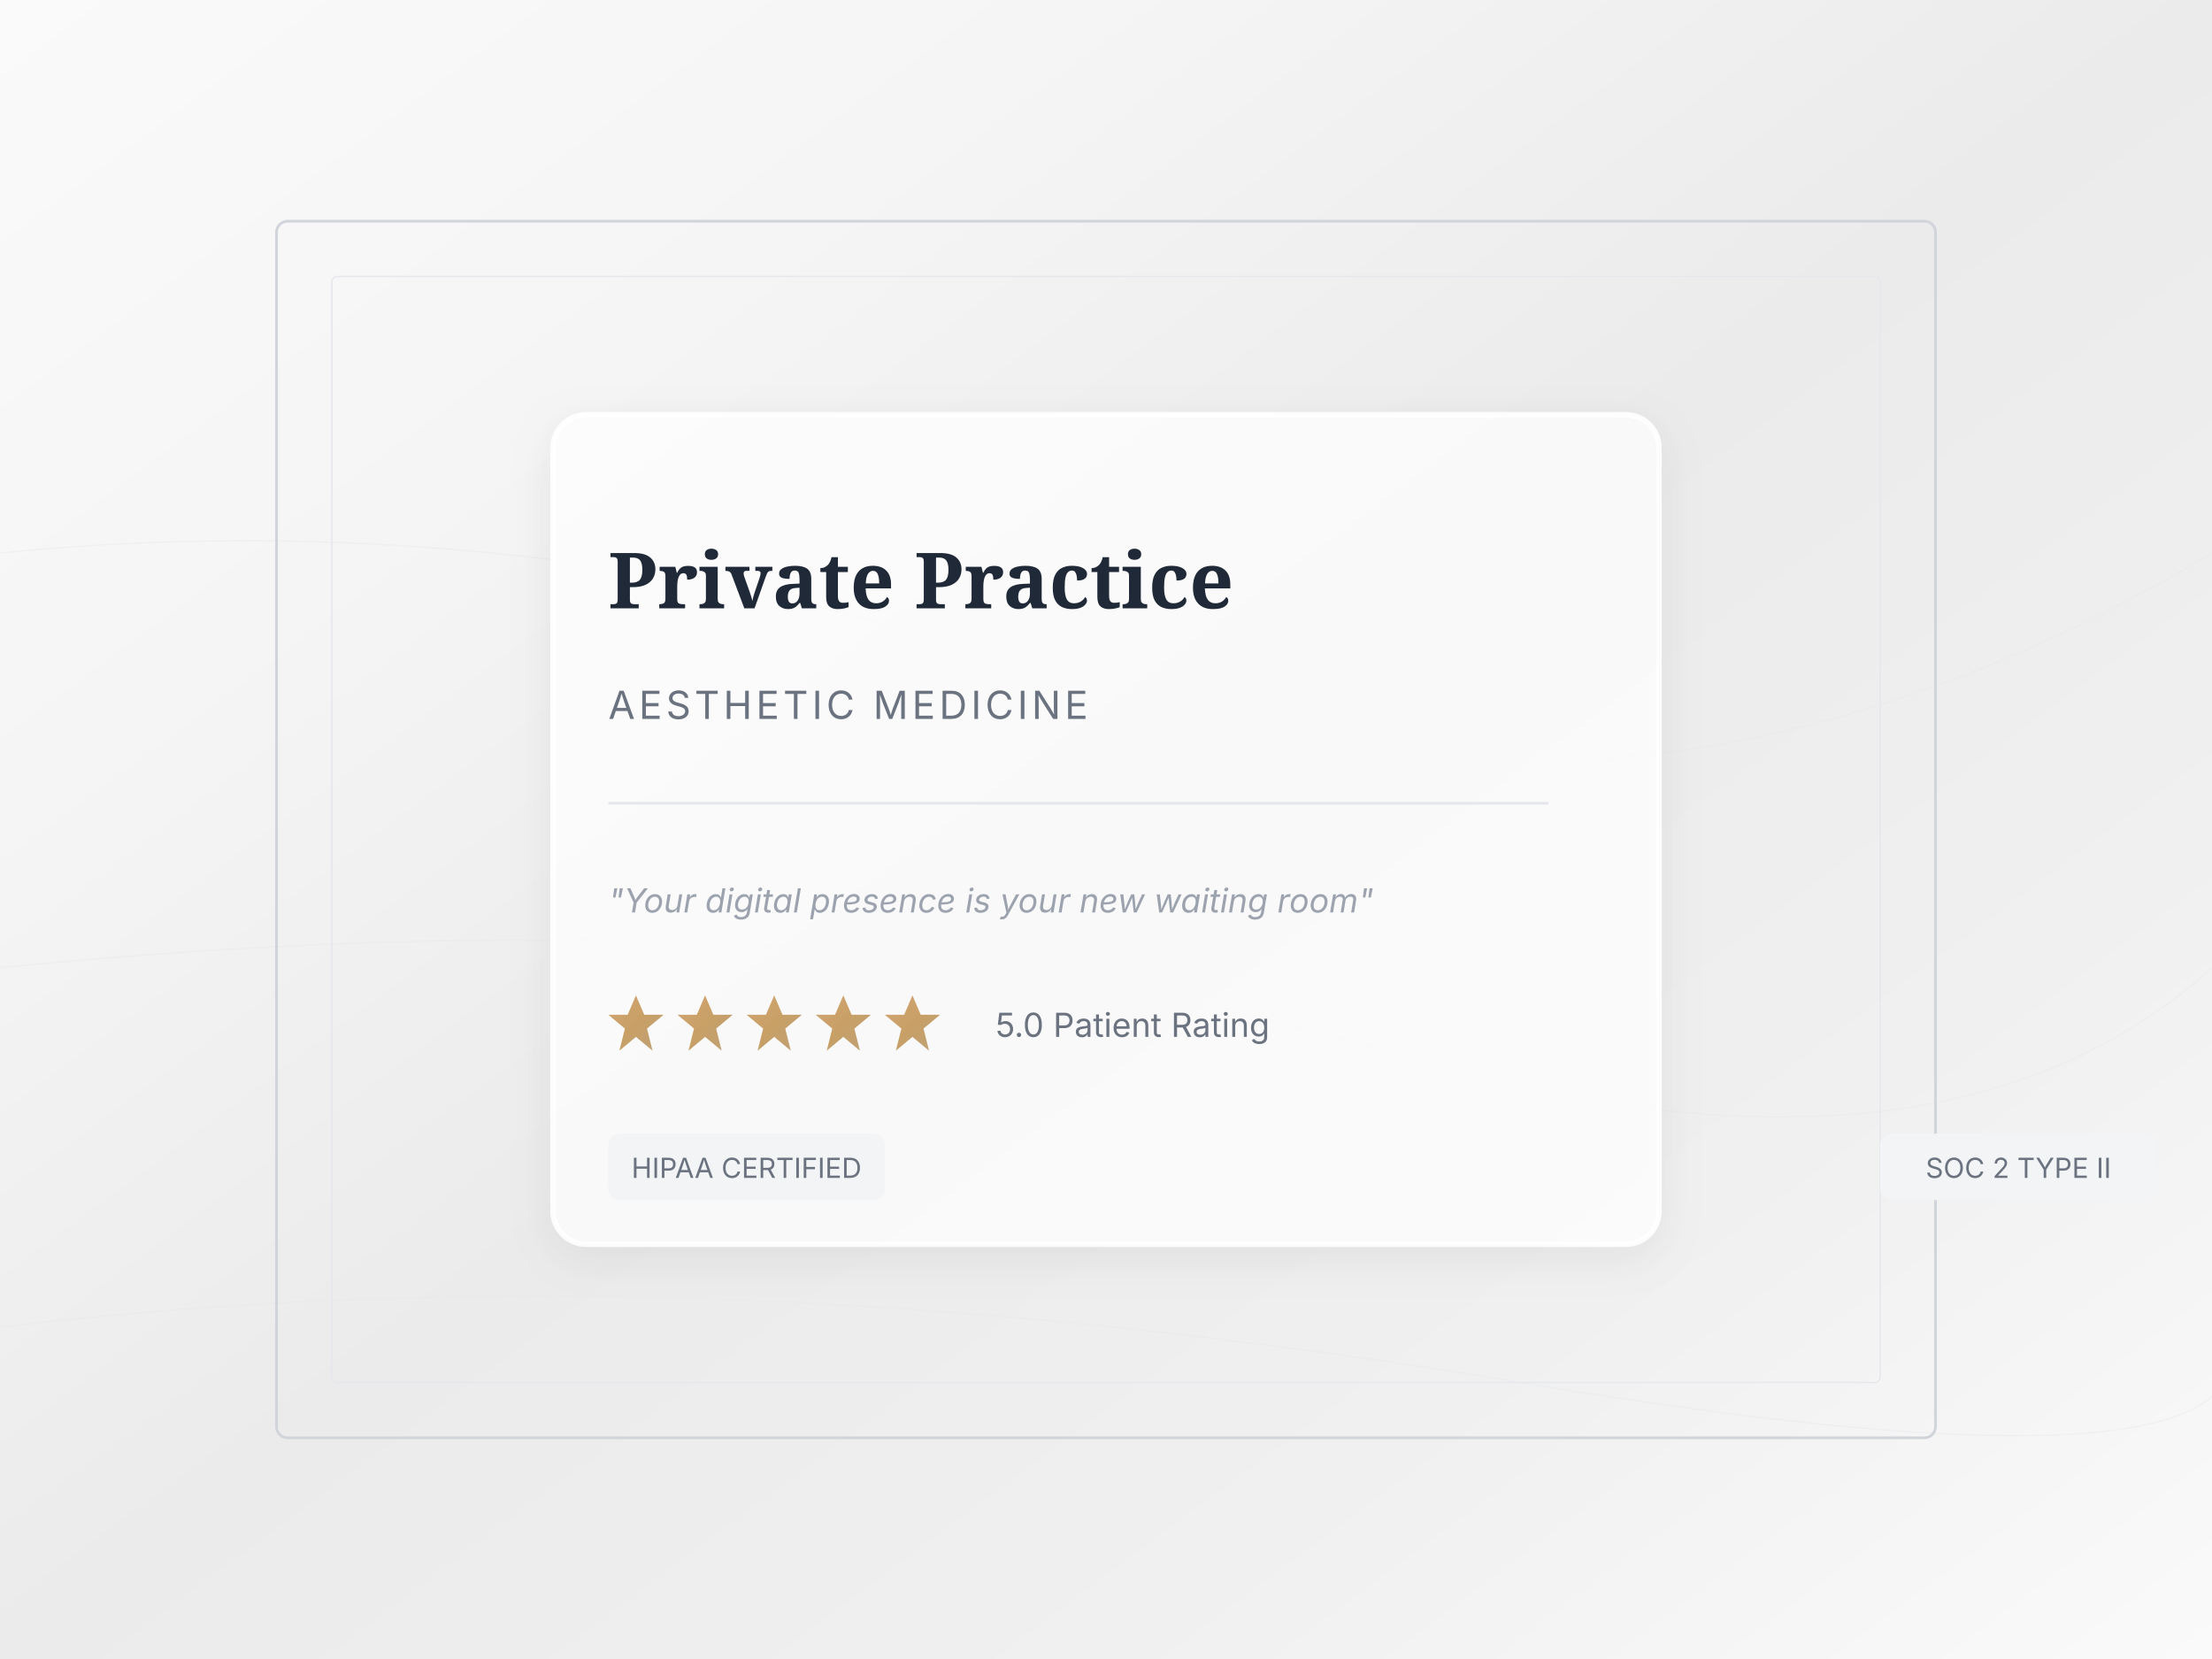
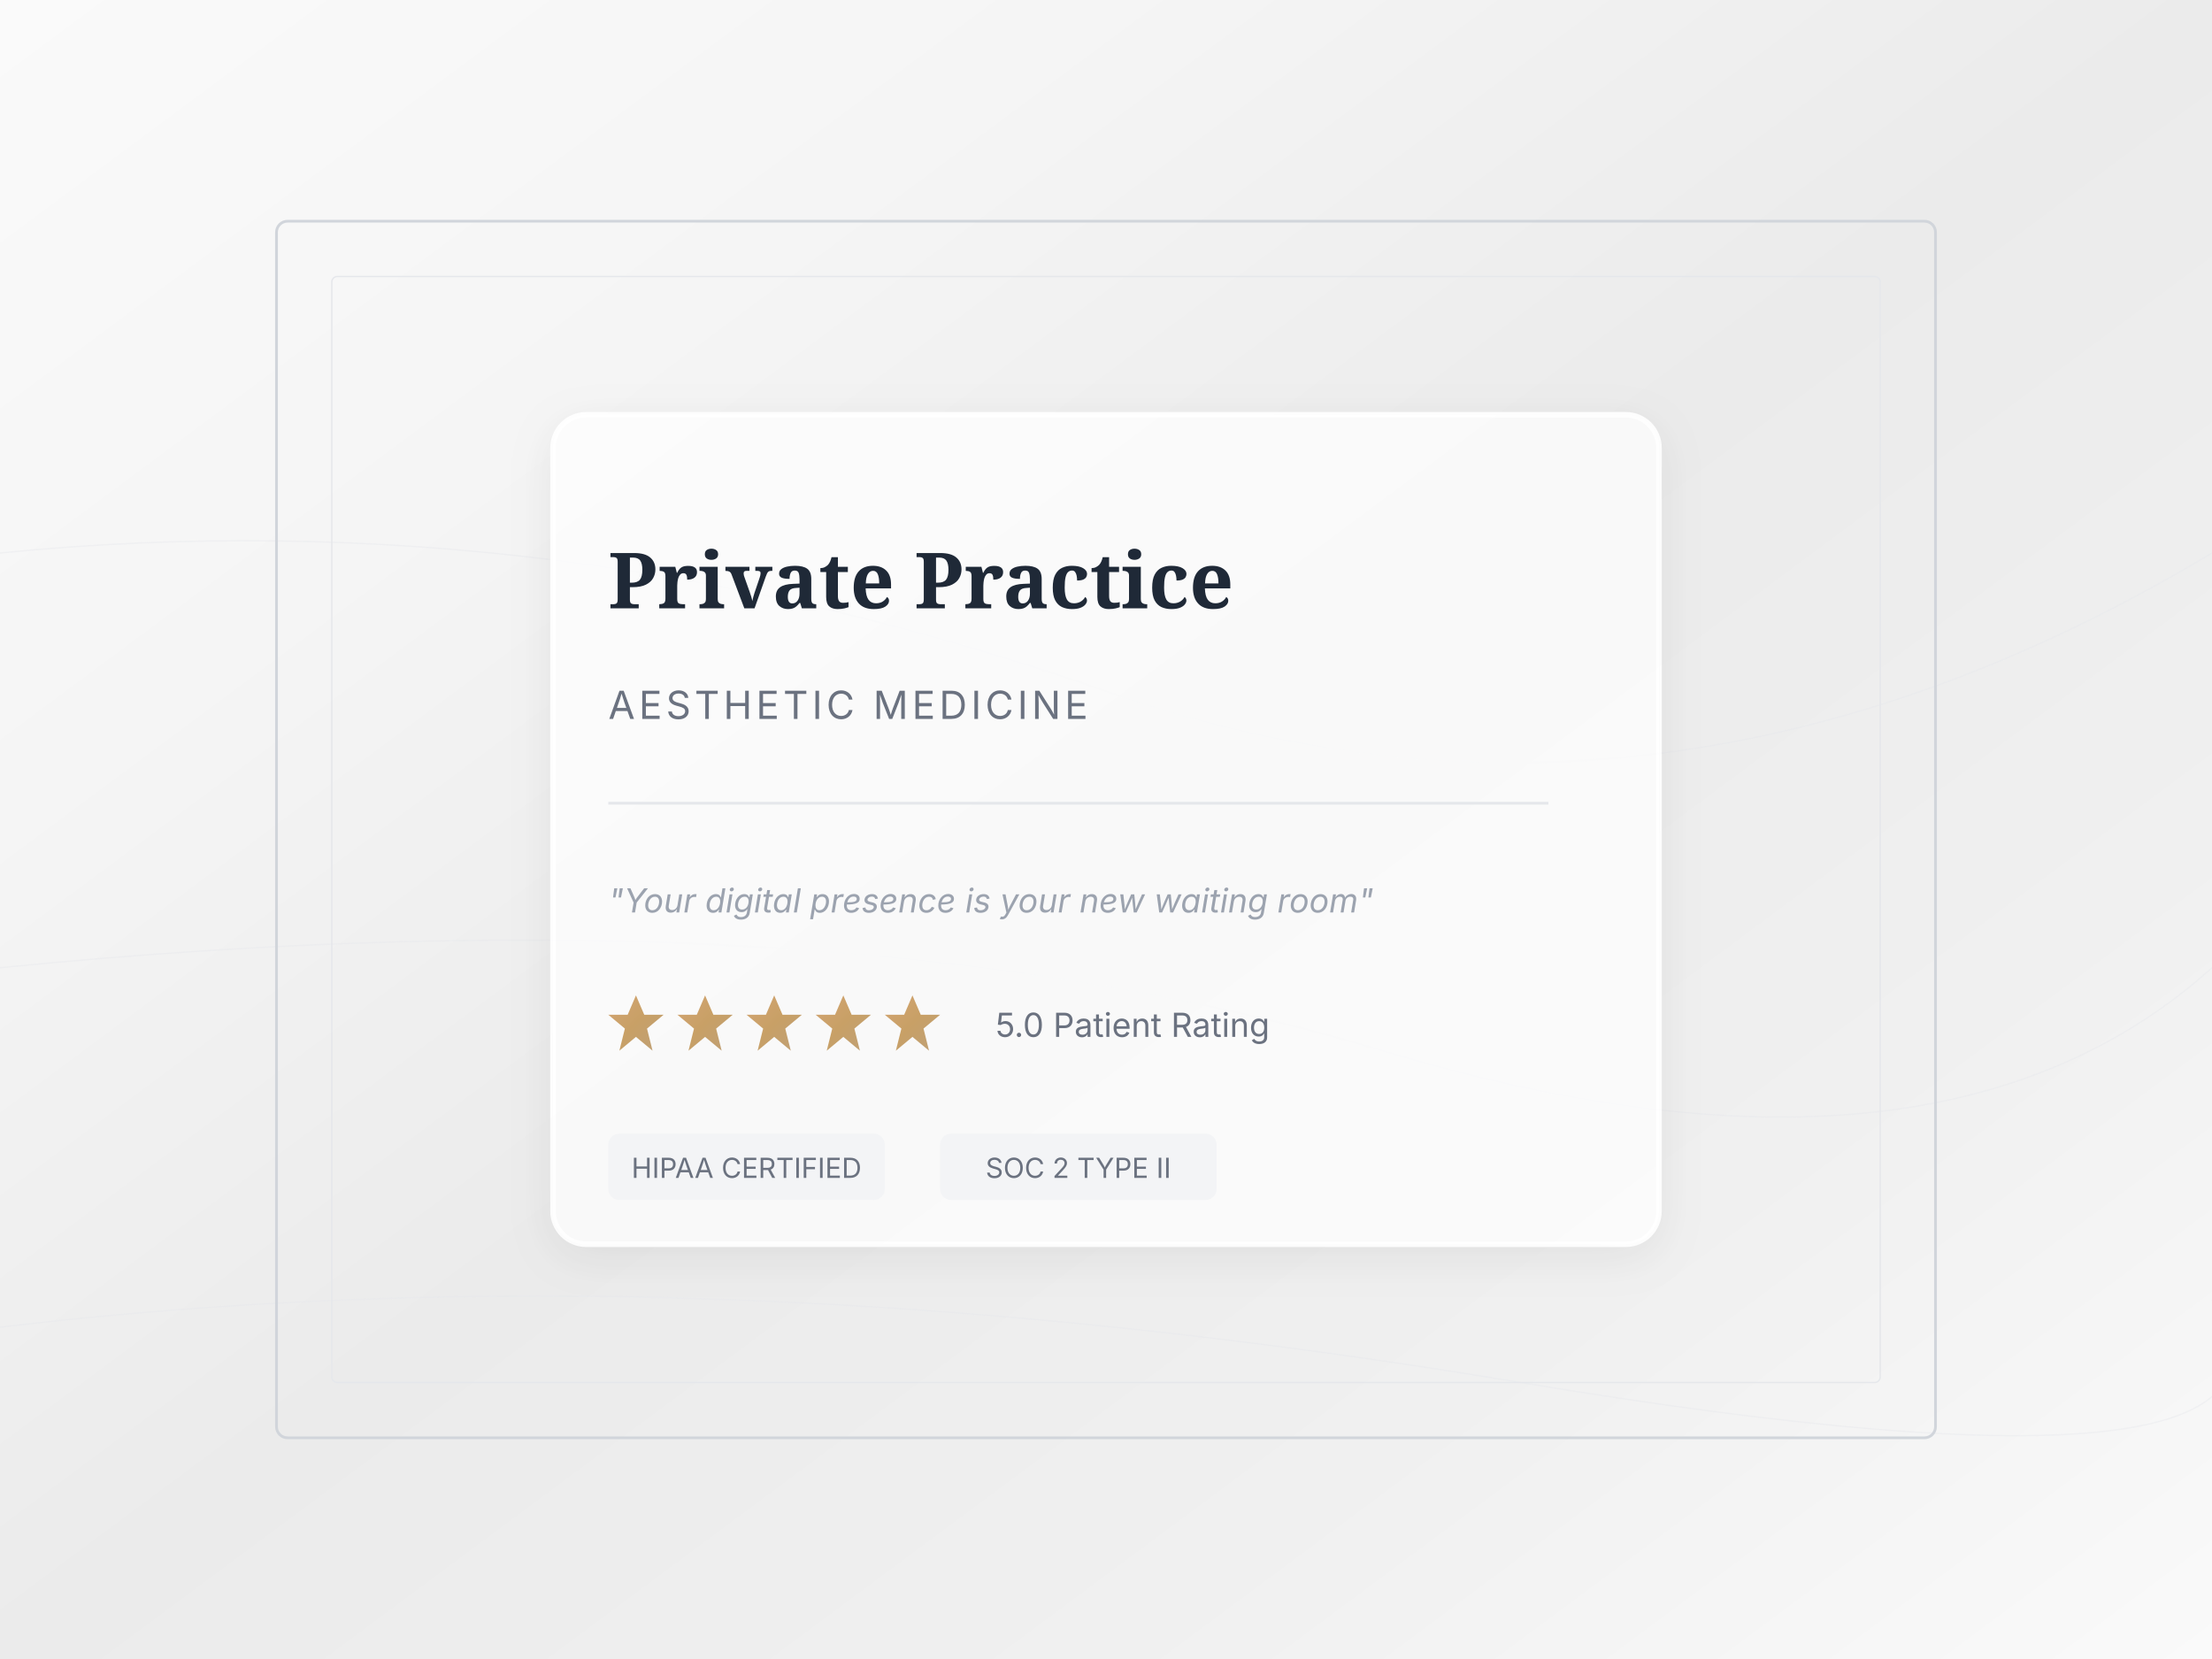
<svg xmlns="http://www.w3.org/2000/svg" viewBox="0 0 800 600">
  <defs>
    <linearGradient id="marbleGrad" x1="0%" y1="0%" x2="100%" y2="100%">
      <stop offset="0%" style="stop-color:#FAFAFA" />
      <stop offset="25%" style="stop-color:#F5F5F5" />
      <stop offset="50%" style="stop-color:#EBEBEB" />
      <stop offset="75%" style="stop-color:#F0F0F0" />
      <stop offset="100%" style="stop-color:#FAFAFA" />
    </linearGradient>
    <linearGradient id="champagneGrad" x1="0%" y1="0%" x2="100%" y2="100%">
      <stop offset="0%" style="stop-color:#D4A574" />
      <stop offset="50%" style="stop-color:#C8A066" />
      <stop offset="100%" style="stop-color:#BFA076" />
    </linearGradient>
    <filter id="frost">
      <feGaussianBlur stdDeviation="2" />
    </filter>
    <filter id="softShadow" x="-20%" y="-20%" width="140%" height="140%">
      <feGaussianBlur in="SourceAlpha" stdDeviation="8" />
      <feOffset dx="0" dy="4" />
      <feComponentTransfer>
        <feFuncA type="linear" slope="0.1" />
      </feComponentTransfer>
      <feMerge>
        <feMergeNode />
        <feMergeNode in="SourceGraphic" />
      </feMerge>
    </filter>
  </defs>
  <rect width="800" height="600" fill="url(#marbleGrad)" />
  <g stroke="#E5E7EB" stroke-width="0.5" opacity="0.4">
    <path d="M 0,200 Q 200,180 400,250 T 800,200" fill="none" />
    <path d="M 0,350 Q 300,320 500,380 T 800,350" fill="none" />
    <path d="M 0,480 Q 250,450 550,500 T 800,470" fill="none" />
  </g>
  <rect x="100" y="80" width="600" height="440" fill="none" stroke="#D1D5DB" stroke-width="1" rx="4" />
  <rect x="120" y="100" width="560" height="400" fill="none" stroke="#E5E7EB" stroke-width="0.5" rx="2" />
  <rect x="200" y="150" width="400" height="300" rx="12" fill="white" opacity="0.7" filter="url(#softShadow)" />
  <rect x="200" y="150" width="400" height="300" rx="12" fill="none" stroke="white" stroke-width="2" opacity="0.9" />
  <line x1="220" y1="180" x2="380" y2="180" stroke="url(#champagneGrad)" stroke-width="2" stroke-linecap="round" />
  <text x="220" y="220" fill="#1F2937" font-family="Playfair Display, Georgia, serif" font-size="28" font-weight="600">Private Practice</text>
  <text x="220" y="260" fill="#6B7280" font-family="Inter, system-ui, sans-serif" font-size="14" letter-spacing="0.1em">AESTHETIC MEDICINE</text>
  <g transform="translate(220, 290)">
    <rect width="340" height="1" fill="#E5E7EB" />
  </g>
  <text x="220" y="330" fill="#9CA3AF" font-family="Inter, system-ui, sans-serif" font-size="12" font-style="italic">
    "Your digital presence is your new waiting room"
  </text>
  <g transform="translate(220, 360)">
    <polygon points="10,0 13,7 20,7 14,12 16,20 10,15 4,20 6,12 0,7 7,7" fill="url(#champagneGrad)" />
    <polygon points="35,0 38,7 45,7 39,12 41,20 35,15 29,20 31,12 25,7 32,7" fill="url(#champagneGrad)" />
    <polygon points="60,0 63,7 70,7 64,12 66,20 60,15 54,20 56,12 50,7 57,7" fill="url(#champagneGrad)" />
    <polygon points="85,0 88,7 95,7 89,12 91,20 85,15 79,20 81,12 75,7 82,7" fill="url(#champagneGrad)" />
    <polygon points="110,0 113,7 120,7 114,12 116,20 110,15 104,20 106,12 100,7 107,7" fill="url(#champagneGrad)" />
    <text x="140" y="15" fill="#6B7280" font-family="Inter, system-ui, sans-serif" font-size="12">5.0 Patient Rating</text>
  </g>
  <g transform="translate(220, 410)">
    <rect width="100" height="24" rx="4" fill="#F3F4F6" />
    <text x="50" y="16" text-anchor="middle" fill="#6B7280" font-family="Inter, system-ui, sans-serif" font-size="10">HIPAA CERTIFIED</text>
  </g>
-   <g transform="translate(340" y="410">
-     <rect x="340" y="410" width="100" height="24" rx="4" fill="#F3F4F6" />
-     <text x="390" y="426" text-anchor="middle" fill="#6B7280" font-family="Inter, system-ui, sans-serif" font-size="10">SOC 2 TYPE II</text>
+   <g transform="translate(340, 410)">
+     <rect width="100" height="24" rx="4" fill="#F3F4F6" />
+     <text x="50" y="16" text-anchor="middle" fill="#6B7280" font-family="Inter, system-ui, sans-serif" font-size="10">SOC 2 TYPE II</text>
  </g>
</svg>
